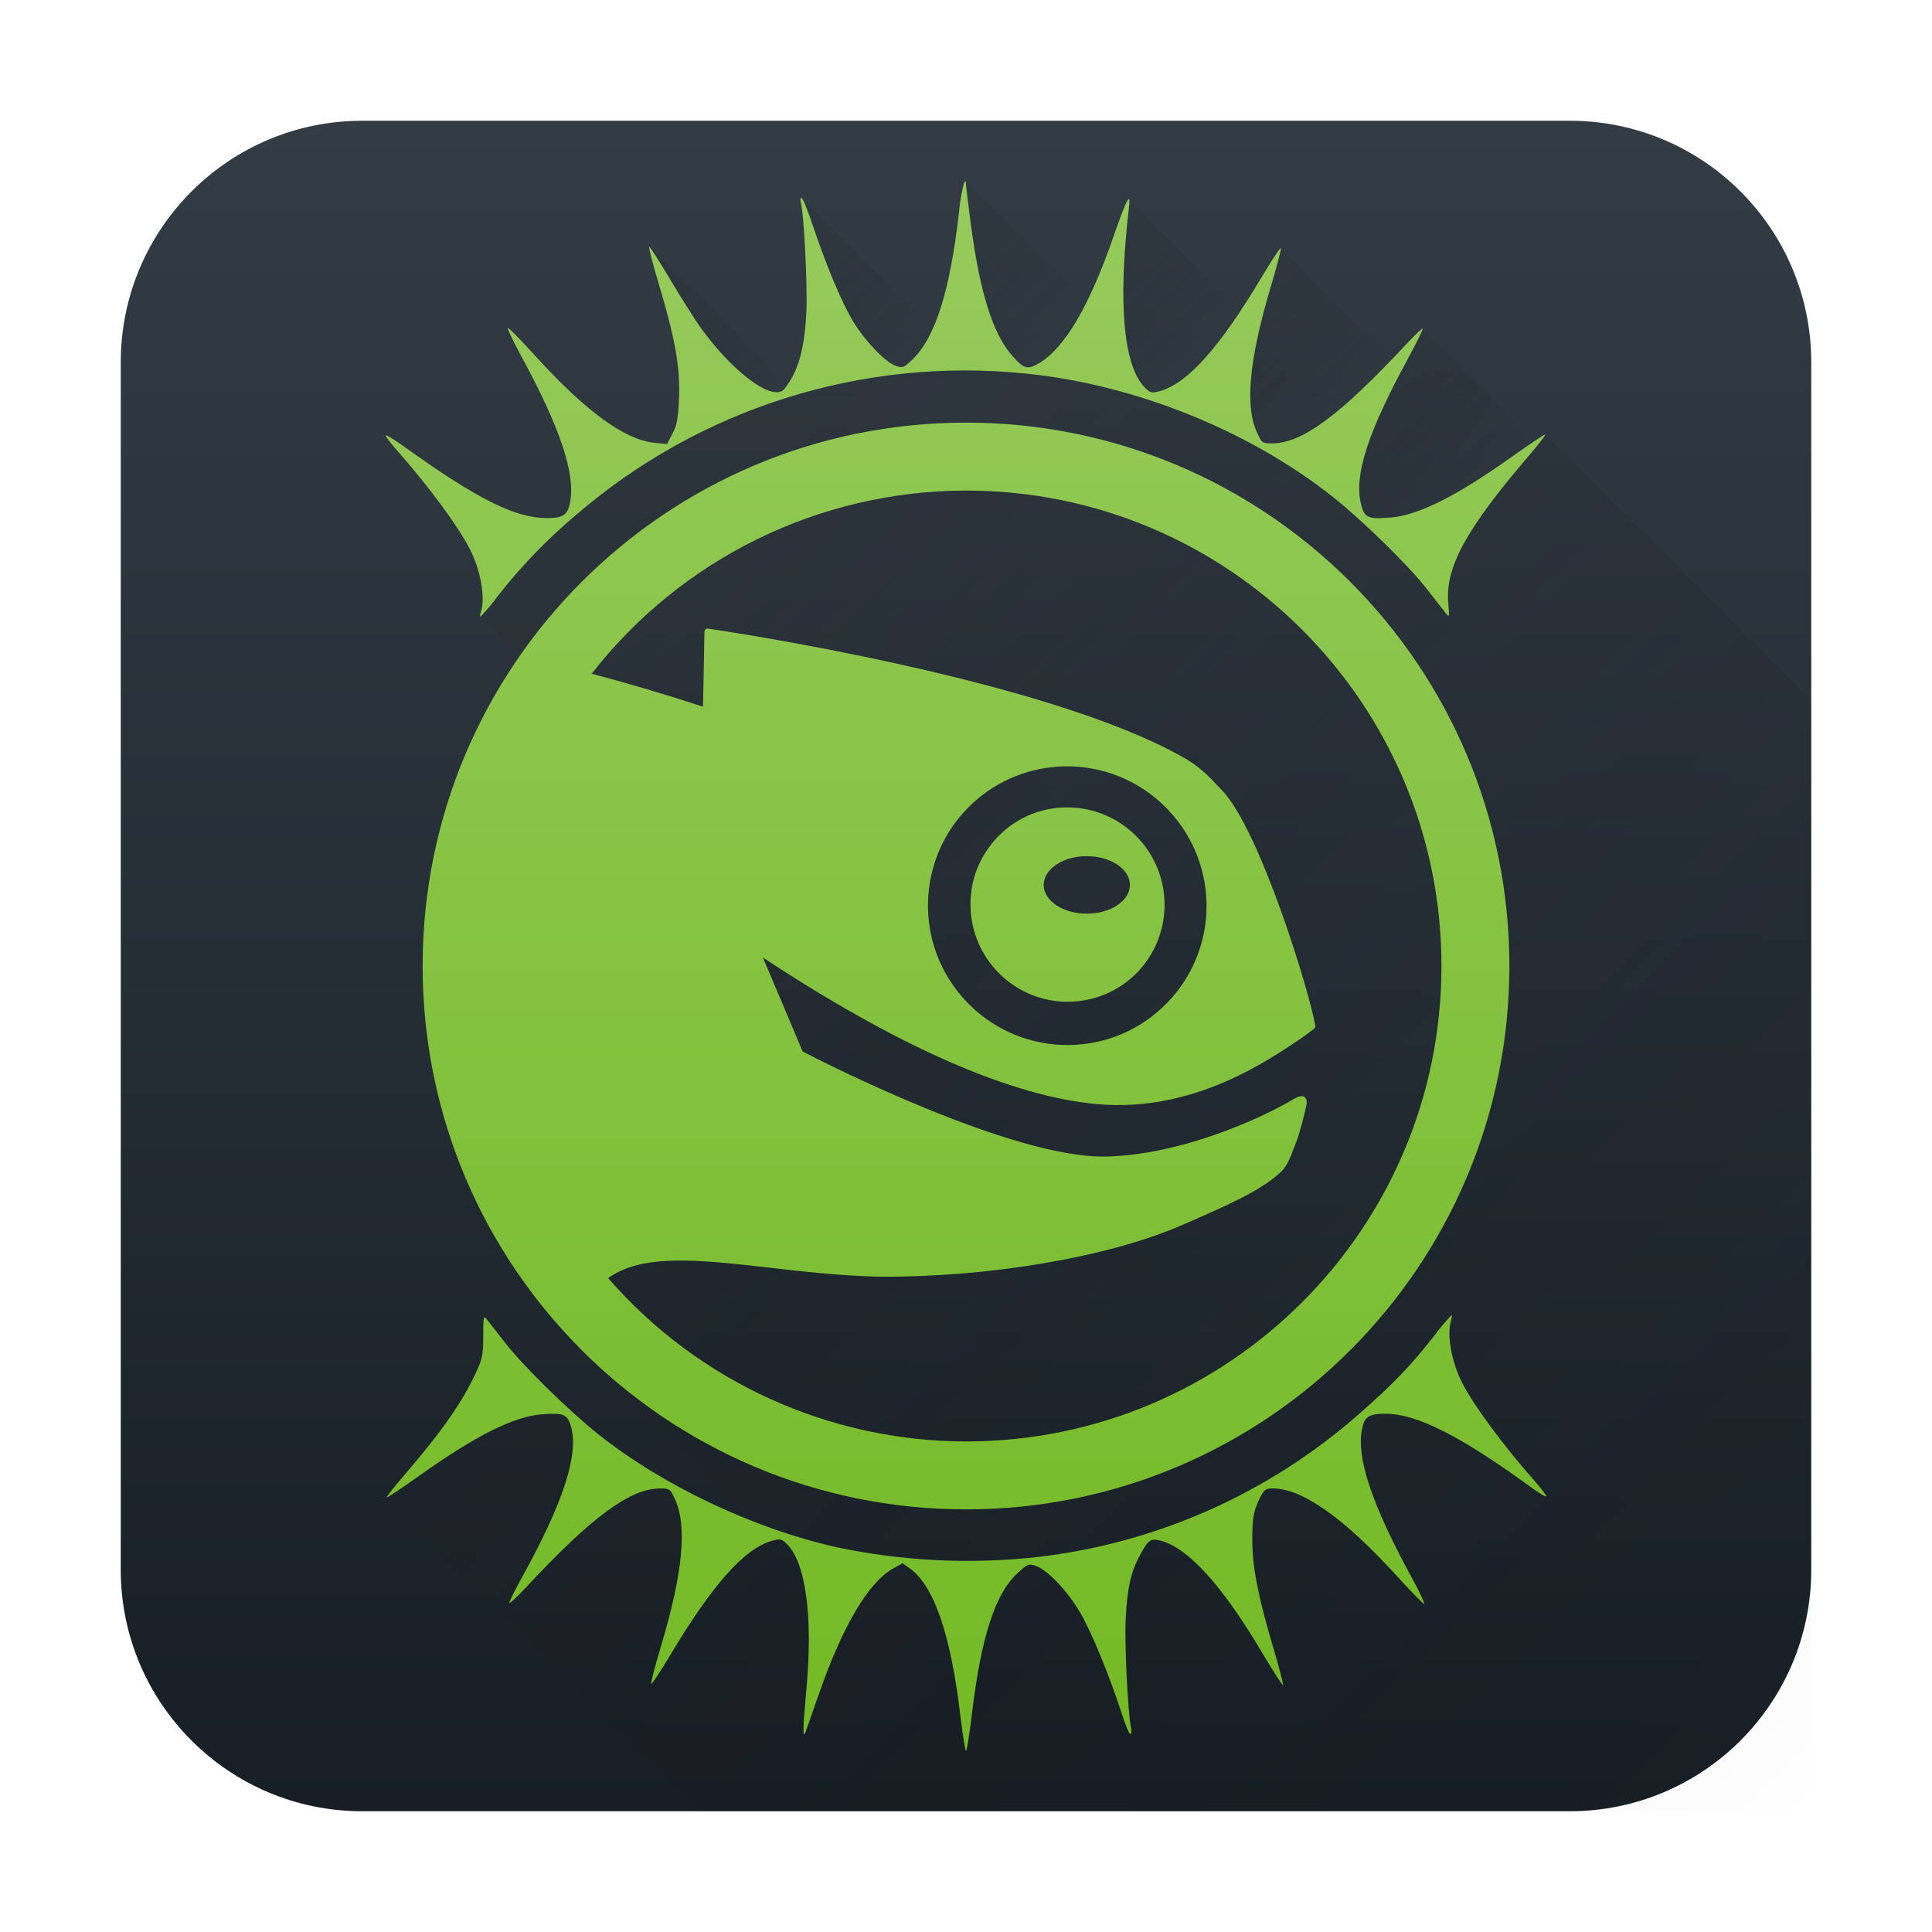
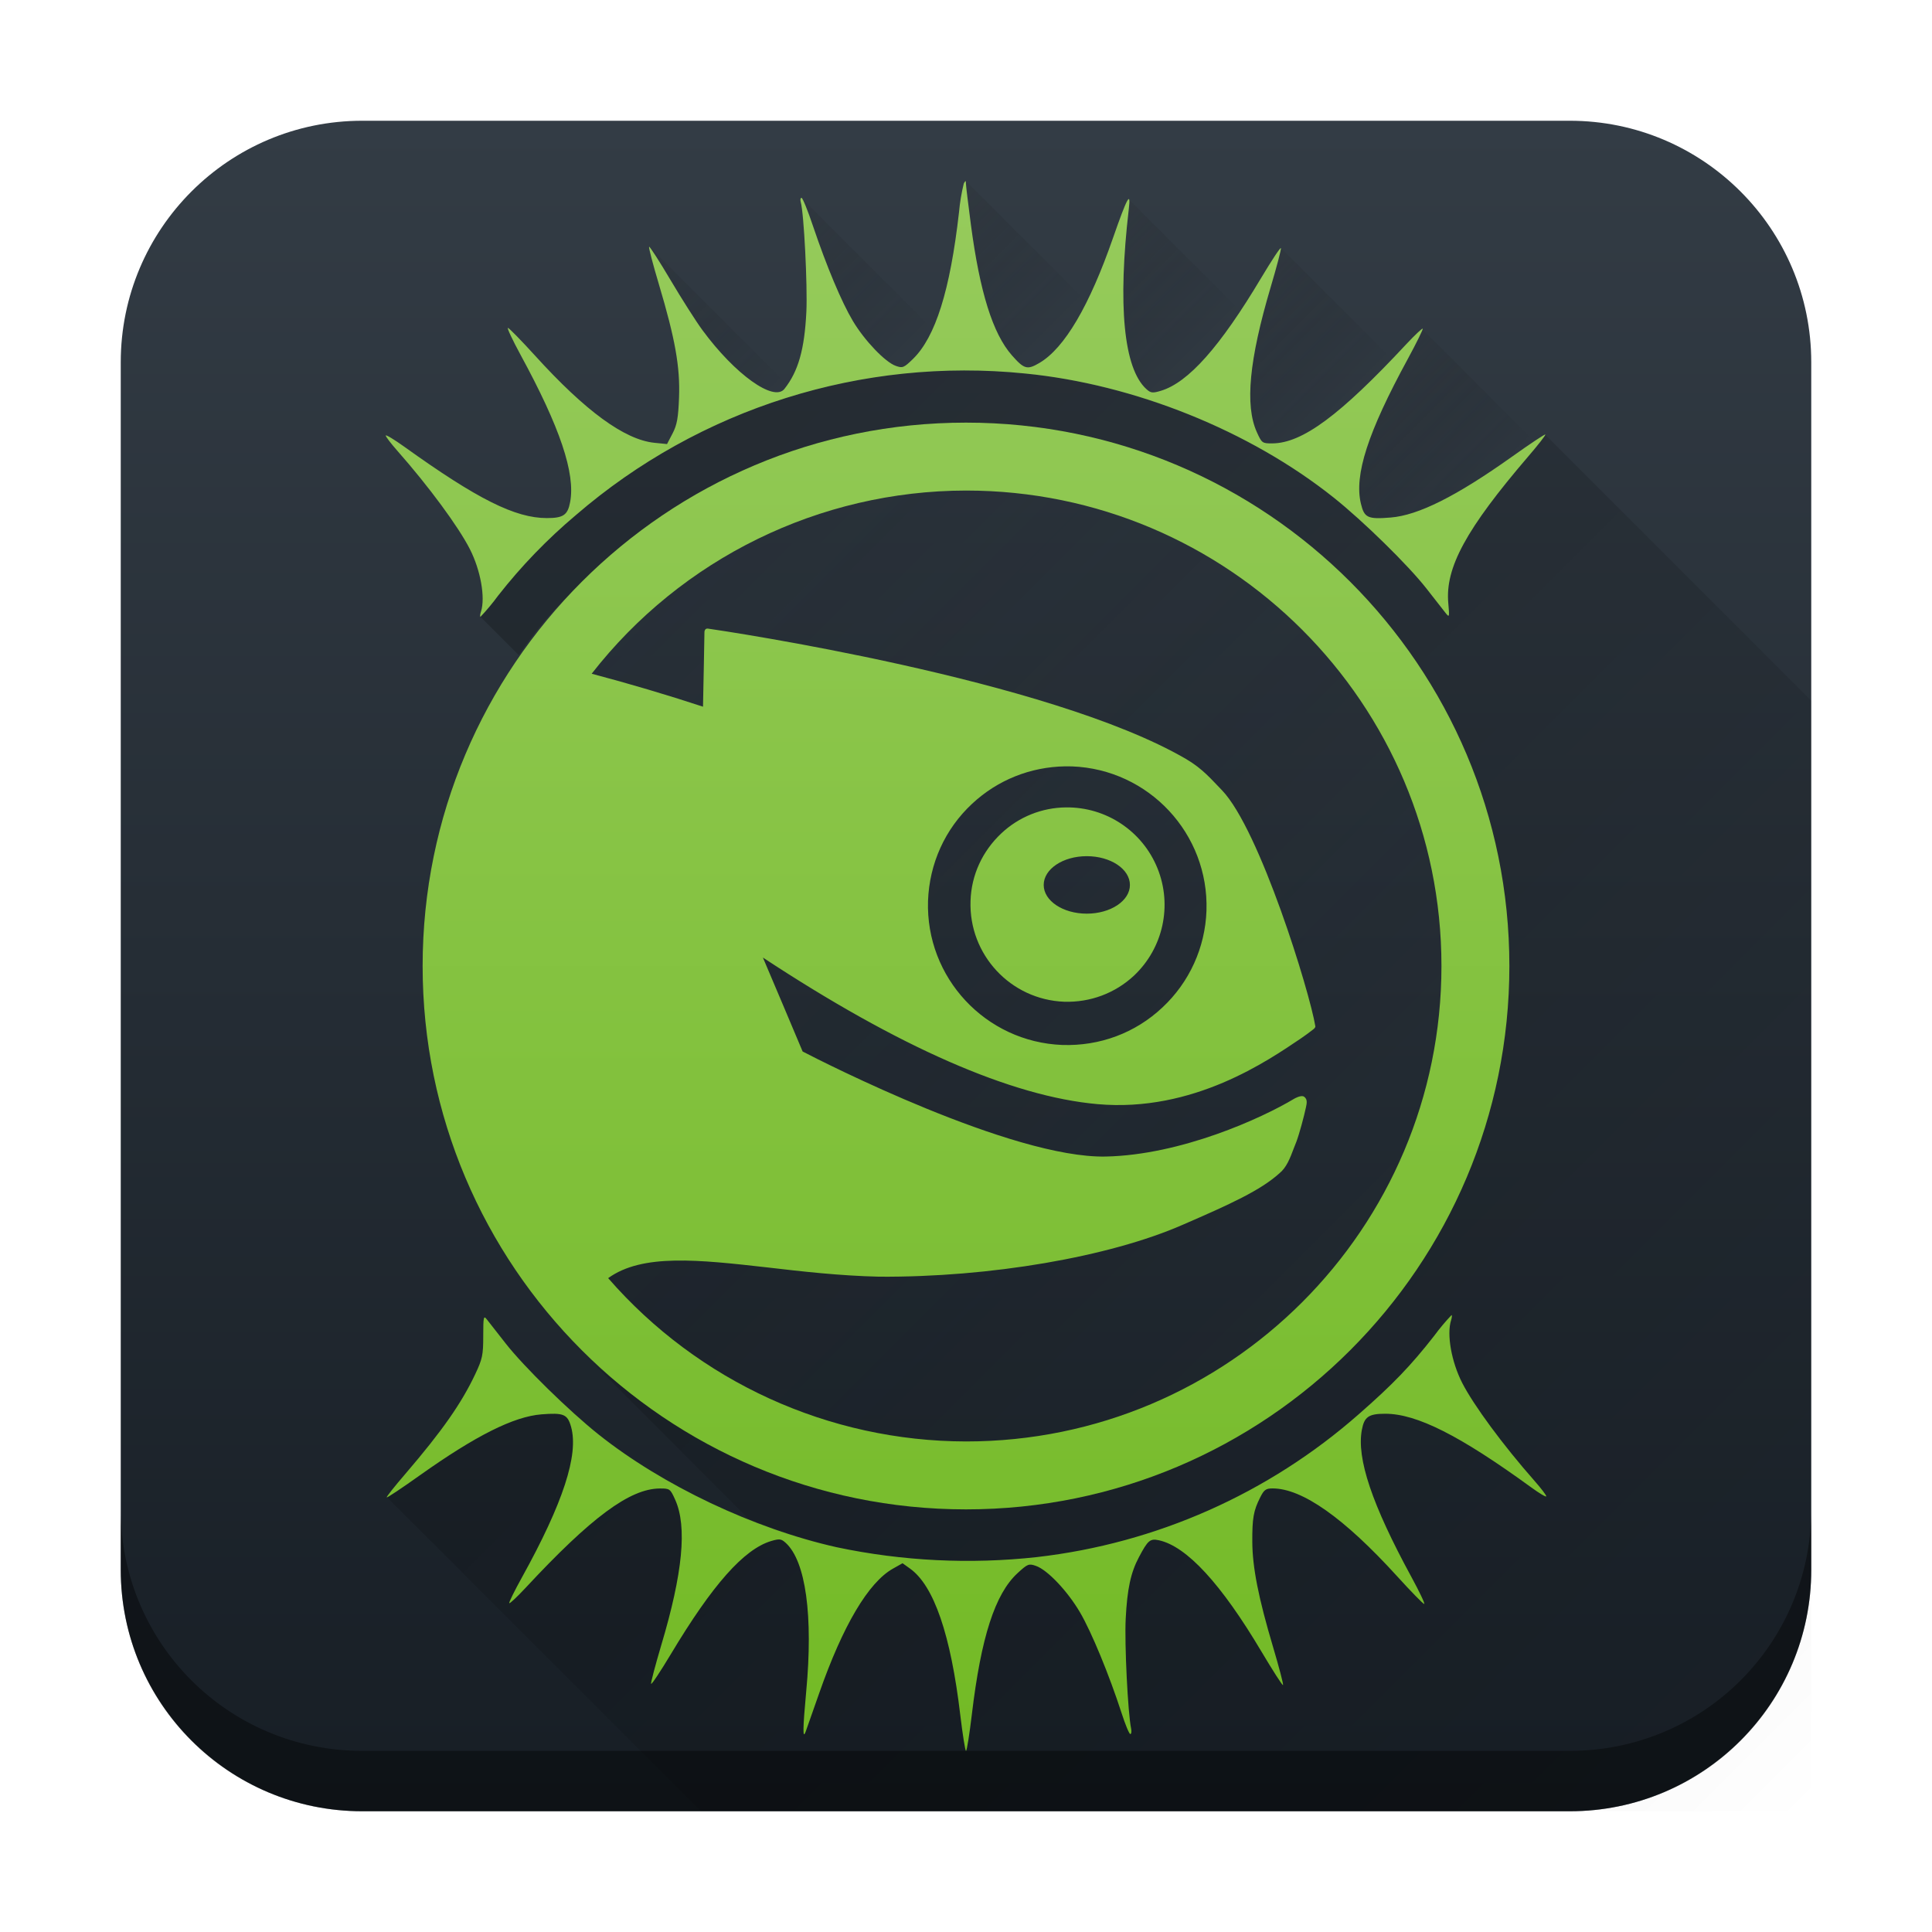
<svg xmlns="http://www.w3.org/2000/svg" xmlns:xlink="http://www.w3.org/1999/xlink" height="32" width="32">
-   <linearGradient id="e" gradientUnits="userSpaceOnUse" x1="10" x2="22" xlink:href="#a" y1="10" y2="22" />
-   <linearGradient id="m" gradientUnits="userSpaceOnUse" x1="26" x2="26" xlink:href="#b" y1="29" y2="3" />
-   <linearGradient id="k" gradientUnits="userSpaceOnUse" x1="23.558" x2="25.418" xlink:href="#a" y1="5.454" y2="7.314" />
-   <linearGradient id="j" gradientUnits="userSpaceOnUse" x1="21.214" x2="23.053" xlink:href="#a" y1="4.115" y2="5.943" />
-   <linearGradient id="h" gradientUnits="userSpaceOnUse" x1="18.694" x2="20.543" xlink:href="#a" y1="3.315" y2="5.148" />
-   <linearGradient id="f" gradientUnits="userSpaceOnUse" x1="16" x2="17.993" xlink:href="#a" y1="3" y2="4.993" />
-   <linearGradient id="i" gradientUnits="userSpaceOnUse" x1="10.753" x2="13.038" xlink:href="#a" y1="4.083" y2="6.368" />
-   <linearGradient id="g" gradientUnits="userSpaceOnUse" x1="13.277" x2="15.44" xlink:href="#a" y1="3.281" y2="5.444" />
-   <linearGradient id="l" gradientUnits="userSpaceOnUse" x1="26.401" x2="26.401" xlink:href="#b" y1="29" y2="3" />
-   <linearGradient id="d" gradientUnits="userSpaceOnUse" x1="10" x2="30" xlink:href="#a" y1="10" y2="30" />
-   <linearGradient id="a">
+   <linearGradient id="e" gradientUnits="userSpaceOnUse" x1="10" x2="22" y1="10" y2="22">
+     <stop offset="0" stop-color="#171e25" />
+     <stop offset="1" stop-opacity="0" />
+   </linearGradient>
+   <linearGradient id="m" gradientUnits="userSpaceOnUse" x1="26" x2="26" xlink:href="#a" y1="29" y2="3" />
+   <linearGradient id="k" gradientUnits="userSpaceOnUse" x1="23.558" x2="25.418" xlink:href="#b" y1="5.454" y2="7.314" />
+   <linearGradient id="j" gradientUnits="userSpaceOnUse" x1="21.214" x2="23.053" xlink:href="#b" y1="4.115" y2="5.943" />
+   <linearGradient id="h" gradientUnits="userSpaceOnUse" x1="18.694" x2="20.543" xlink:href="#b" y1="3.315" y2="5.148" />
+   <linearGradient id="f" gradientUnits="userSpaceOnUse" x1="16" x2="17.993" xlink:href="#b" y1="3" y2="4.993" />
+   <linearGradient id="i" gradientUnits="userSpaceOnUse" x1="10.753" x2="13.038" xlink:href="#b" y1="4.083" y2="6.368" />
+   <linearGradient id="g" gradientUnits="userSpaceOnUse" x1="13.277" x2="15.44" xlink:href="#b" y1="3.281" y2="5.444" />
+   <linearGradient id="l" gradientUnits="userSpaceOnUse" x1="26.401" x2="26.401" xlink:href="#a" y1="29" y2="3" />
+   <linearGradient id="d" gradientUnits="userSpaceOnUse" x1="10" x2="30" y1="10" y2="30">
+     <stop offset="0" />
+     <stop offset="1" stop-opacity="0" />
+   </linearGradient>
+   <linearGradient id="b">
    <stop offset="0" stop-color="#292c2f" />
    <stop offset="1" stop-opacity="0" />
  </linearGradient>
-   <linearGradient id="b" gradientUnits="userSpaceOnUse" x1="567.307" x2="567.307" y1="691.461" y2="39.516">
+   <linearGradient id="a" gradientUnits="userSpaceOnUse" x1="567.307" x2="567.307" y1="691.461" y2="39.516">
    <stop offset="0" stop-color="#73ba25" />
    <stop offset="1" stop-color="#96cb5c" />
  </linearGradient>
  <linearGradient id="c" gradientUnits="userSpaceOnUse" x1="2" x2="2" y1="30" y2="2">
    <stop offset="0" stop-color="#171e25" />
    <stop offset="1" stop-color="#333c45" />
  </linearGradient>
  <rect fill="url(#c)" height="28" rx="4" width="28" x="2" y="2" />
+   <path d="M2 25v1c0 2.216 1.784 4 4 4h20c2.216 0 4-1.784 4-4v-1c0 2.216-1.784 4-4 4H6c-2.216 0-4-1.784-4-4z" opacity=".4" />
  <path d="M15.963 6.137A9.85 9.85 0 0 0 9.539 8.53c-.475.4-.907.848-1.289 1.337-.15.192-.28.35-.291.35l.633.633C12.462 5.133 24 8 23.898 12.941 25 19 23 24 17 24c-2.418.003-5.566.182-7.279-1.525l2.677 2.68a9.9 9.9 0 0 0 1.46.472c1.005.225 2.249.286 3.318.162a9.757 9.757 0 0 0 5.328-2.363c.565-.495.866-.81 1.25-1.301.148-.19.278-.344.289-.344.01 0 .006.04-.01.088-.074.233.007.685.184 1.033.19.373.681 1.038 1.203 1.63.105.119.191.232.191.251s-.113-.047-.25-.146c-1.183-.86-1.895-1.221-2.418-1.221-.273 0-.346.051-.386.266-.09.475.167 1.237.82 2.437.134.247.23.448.213.447-.018 0-.221-.207-.451-.46-.876-.963-1.57-1.454-2.059-1.454-.113 0-.143.023-.207.15-.11.22-.133.345-.13.735.001.424.101.929.343 1.742.1.337.173.622.164.631-.01.01-.169-.24-.355-.555-.667-1.122-1.238-1.742-1.698-1.843-.146-.032-.183-.002-.332.277-.136.256-.195.527-.22 1.025-.021.408.036 1.562.09 1.817.01.05.004.09-.014.09s-.083-.158-.145-.35c-.203-.63-.497-1.34-.687-1.664-.208-.355-.54-.705-.73-.771-.118-.041-.138-.033-.307.123-.371.342-.602 1.059-.754 2.336-.04.333-.085.605-.098.605s-.055-.264-.094-.588c-.158-1.336-.437-2.15-.834-2.432l-.123-.087-.158.087c-.406.228-.83.943-1.223 2.063l-.222.633c-.053.148-.05-.04.008-.656.117-1.258-.008-2.165-.34-2.465-.074-.067-.103-.07-.24-.03-.452.136-.973.721-1.66 1.87-.175.29-.322.513-.329.494-.006-.02.07-.308.168-.639.356-1.194.43-1.966.23-2.408-.082-.184-.089-.189-.255-.188-.496.003-1.136.476-2.223 1.645-.138.149-.26.263-.27.254-.009-.01.086-.203.211-.43.68-1.229.942-2.028.813-2.49-.058-.209-.123-.237-.49-.207-.46.037-1.089.352-2.016 1.012-.29.206-.533.366-.545.36L11.61 30H30V11.605L25.594 7.2c.006.01-.12.173-.285.365-1.026 1.197-1.373 1.837-1.32 2.424.02.238.018.245-.046.164l-.318-.406c-.3-.384-1.048-1.117-1.533-1.504-1.393-1.11-3.306-1.878-5.115-2.056-.34-.034-.677-.05-1.014-.05zM6.408 24.799l.024-.03-.026.028zM7.96 10.217c-.002 0 .003-.016.002-.02l-.008.014zM9.623 22.37v.006l.057.057c-.02-.02-.037-.043-.057-.063z" fill="url(#d)" opacity=".2" />
  <path d="M25 16a9 9 0 0 1-9 9 9 9 0 0 1-9-9 9 9 0 0 1 9-9 9 9 0 0 1 9 9z" fill="url(#e)" opacity=".2" />
  <path d="M16 3v.06c.003.047.037.333.08.662.149 1.118.364 1.804.678 2.162.203.232.255.245.457.127.262-.154.523-.508.778-1.018z" fill="url(#f)" opacity=".2" />
  <path d="M13.277 3.281c.02.004.102.209.188.464.229.676.471 1.253.66 1.572.193.324.536.681.712.743.113.04.135.032.283-.113.121-.117.225-.295.32-.503z" fill="url(#g)" opacity=".2" />
  <path d="M18.704 3.309a.651.651 0 0 1-.008.148c-.187 1.6-.083 2.648.292 2.988.074.067.101.068.24.027.372-.111.8-.549 1.315-1.324z" fill="url(#h)" opacity=".2" />
  <path d="M10.753 4.083l.008.021c.019.006.165.231.345.536.186.314.424.689.53.831.538.731 1.183 1.19 1.358.97.017-.023.028-.05.044-.073z" fill="url(#i)" opacity=".2" />
  <path d="M21.218 4.109l-.004.006c.005.025-.068.31-.167.643-.356 1.2-.43 1.955-.23 2.398.082.183.088.189.255.188.458-.003 1.04-.422 1.98-1.4z" fill="url(#j)" opacity=".2" />
  <path d="M23.558 5.454c.004.019-.1.232-.243.496-.66 1.212-.888 1.918-.774 2.393.056.233.112.259.493.228.46-.037 1.086-.352 2.014-1.011.198-.141.274-.185.37-.246z" fill="url(#k)" opacity=".2" />
  <path d="M7.967 10.129c.074-.233-.007-.685-.184-1.033-.19-.373-.68-1.038-1.202-1.63-.106-.12-.192-.233-.192-.252s.14.065.31.187c1.207.866 1.834 1.18 2.358 1.18.273 0 .346-.05.386-.264.09-.475-.167-1.238-.82-2.438-.134-.247-.229-.448-.21-.448.017 0 .22.207.45.46.833.918 1.482 1.392 1.975 1.443l.21.021.091-.174c.074-.142.095-.256.108-.596.019-.507-.063-.968-.333-1.874-.1-.334-.173-.615-.163-.624.01-.01.17.239.356.553s.424.688.529.83c.538.731 1.183 1.193 1.357.971.23-.292.332-.653.363-1.278.02-.431-.04-1.63-.093-1.816-.011-.039-.005-.07.013-.07s.104.21.19.468c.229.676.471 1.253.66 1.571.193.324.536.683.711.744.113.04.134.032.283-.113.374-.363.617-1.137.764-2.43a3.19 3.19 0 0 1 .08-.48c.03-.05.034-.05.035.006 0 .036.038.34.082.678.148 1.118.363 1.805.678 2.163.203.231.255.246.456.128.416-.244.829-.945 1.222-2.077.232-.665.296-.783.26-.479-.187 1.6-.085 2.648.29 2.988.074.067.103.07.24.029.455-.136.982-.73 1.662-1.87.174-.291.32-.513.327-.493.007.019-.07.31-.17.647-.356 1.2-.428 1.956-.23 2.398.083.184.09.19.257.189.498-.003 1.122-.465 2.222-1.646.14-.149.26-.263.27-.254.008.009-.104.237-.25.506-.66 1.212-.888 1.918-.774 2.393.056.233.112.26.492.229.46-.037 1.088-.352 2.015-1.011.293-.209.54-.373.548-.364.008.008-.12.173-.287.367-1.025 1.197-1.374 1.837-1.321 2.424.021.237.019.244-.045.164-.036-.046-.18-.228-.317-.405-.3-.384-1.05-1.119-1.535-1.505-1.393-1.11-3.304-1.878-5.114-2.056A9.867 9.867 0 0 0 9.54 8.53a8.972 8.972 0 0 0-1.29 1.336 3.59 3.59 0 0 1-.292.35c-.01 0-.007-.04.009-.088zm7.939 18.283c-.158-1.337-.438-2.15-.834-2.432l-.123-.088-.158.089c-.406.227-.83.941-1.222 2.062l-.223.634c-.053.148-.05-.04.007-.657.118-1.257-.007-2.165-.34-2.466-.074-.067-.102-.07-.24-.03-.452.136-.972.723-1.66 1.871-.174.29-.322.513-.329.494-.006-.02.07-.307.168-.638.357-1.194.431-1.966.232-2.409-.082-.183-.09-.189-.256-.188-.496.003-1.136.477-2.223 1.646-.139.149-.26.263-.27.253-.009-.009.086-.203.212-.43.68-1.229.941-2.028.812-2.49-.059-.21-.123-.236-.491-.207-.46.037-1.088.352-2.016 1.011-.293.209-.54.373-.547.365-.008-.008.131-.184.309-.39.61-.712.928-1.166 1.158-1.653.118-.25.132-.316.132-.63 0-.32.006-.345.06-.275l.311.397c.3.384 1.05 1.118 1.535 1.505 1.065.848 2.572 1.563 3.948 1.871a10.5 10.5 0 0 0 3.319.163 9.753 9.753 0 0 0 5.326-2.364c.566-.495.867-.808 1.251-1.3a3.52 3.52 0 0 1 .288-.344c.01 0 .007.039-.008.087-.074.233.006.685.183 1.033.19.373.681 1.038 1.203 1.63.105.119.191.232.191.251s-.112-.047-.249-.147c-1.183-.86-1.896-1.22-2.418-1.22-.274 0-.347.05-.387.265-.09.475.167 1.238.82 2.438.134.246.23.448.212.448-.017 0-.22-.208-.45-.461-.876-.963-1.57-1.453-2.06-1.453-.113 0-.143.022-.207.15-.11.218-.132.344-.13.734.002.424.102.93.344 1.743.1.337.174.62.165.63-.01.01-.17-.24-.357-.554-.666-1.122-1.238-1.743-1.697-1.844-.147-.032-.184-.002-.332.278-.136.255-.195.526-.22 1.024-.021.408.036 1.563.09 1.817.01.05.004.09-.014.09s-.083-.157-.145-.35c-.204-.629-.497-1.34-.687-1.664-.208-.355-.54-.705-.731-.771-.118-.041-.137-.034-.306.122-.371.342-.603 1.06-.755 2.337-.04.333-.083.605-.097.605-.013 0-.055-.265-.094-.588z" fill="url(#l)" />
  <path d="M16 7a9 9 0 0 0-9 9 9 9 0 0 0 9 9 9 9 0 0 0 9-9 9 9 0 0 0-9-9zm0 1.125A7.875 7.875 0 0 1 23.875 16 7.875 7.875 0 0 1 16 23.875a7.875 7.875 0 0 1-5.927-2.705c.567-.41 1.497-.306 2.641-.177.557.065 1.192.138 1.849.153 1.834.012 3.81-.327 5.027-.86.788-.342 1.29-.57 1.605-.856.114-.094.173-.247.234-.41l.043-.109c.05-.133.125-.413.158-.567.014-.067.03-.133-.027-.177-.05-.039-.168.032-.168.032-.535.322-1.872.931-3.121.957-1.552.031-4.695-1.57-5.02-1.74-.219-.519-.437-1.038-.658-1.556 2.25 1.482 4.115 2.301 5.542 2.428 1.59.141 2.83-.726 3.367-1.087.07-.047.14-.1.205-.15.012-.009.04-.032.036-.054-.09-.557-.92-3.26-1.548-3.91-.173-.176-.312-.35-.592-.515-2.273-1.325-7.666-2.124-7.918-2.16 0 0-.026-.006-.043.011-.014.014-.017.04-.017.04s-.02 1.117-.024 1.242a32.714 32.714 0 0 0-1.844-.546A7.875 7.875 0 0 1 16 8.125zm1.641 4.568l.116.001a2.315 2.315 0 0 1 2.226 2.388 2.3 2.3 0 0 1-.731 1.606c-.45.423-1.037.64-1.657.62a2.315 2.315 0 0 1-2.224-2.388c.023-.616.28-1.188.73-1.607.423-.395.966-.61 1.54-.62zm.016.68a1.585 1.585 0 0 0-1.072.43c-.313.294-.497.69-.51 1.12a1.615 1.615 0 0 0 1.552 1.669c.43.013.842-.14 1.156-.433a1.613 1.613 0 0 0-1.126-2.786zm.343.808c.395 0 .715.213.715.477 0 .262-.32.475-.715.475-.394 0-.713-.213-.713-.475 0-.264.319-.477.713-.477z" fill="url(#m)" />
</svg>
